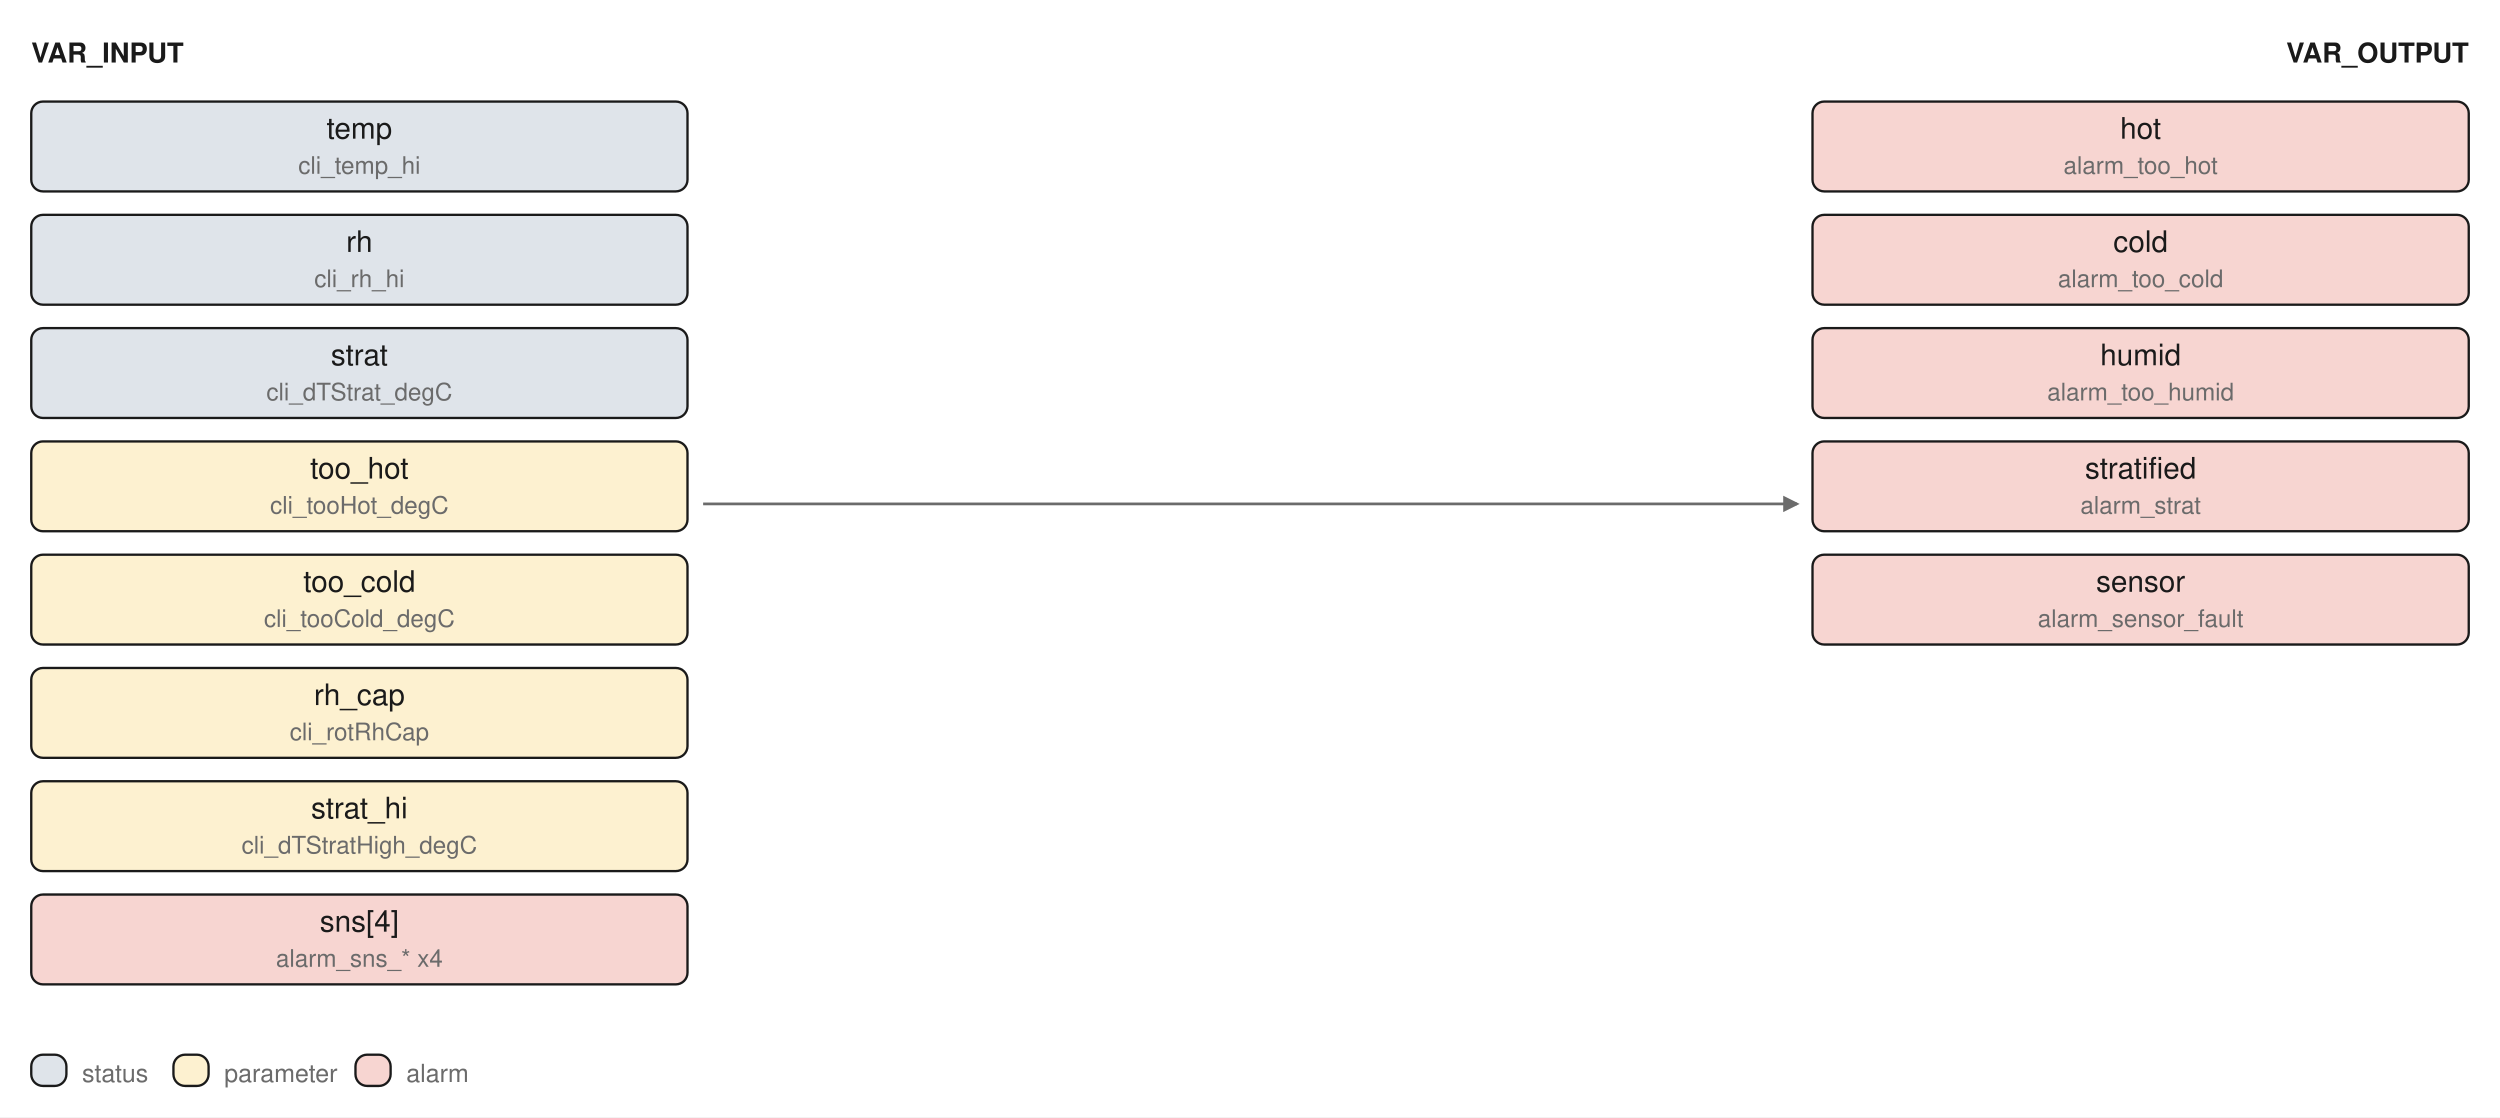
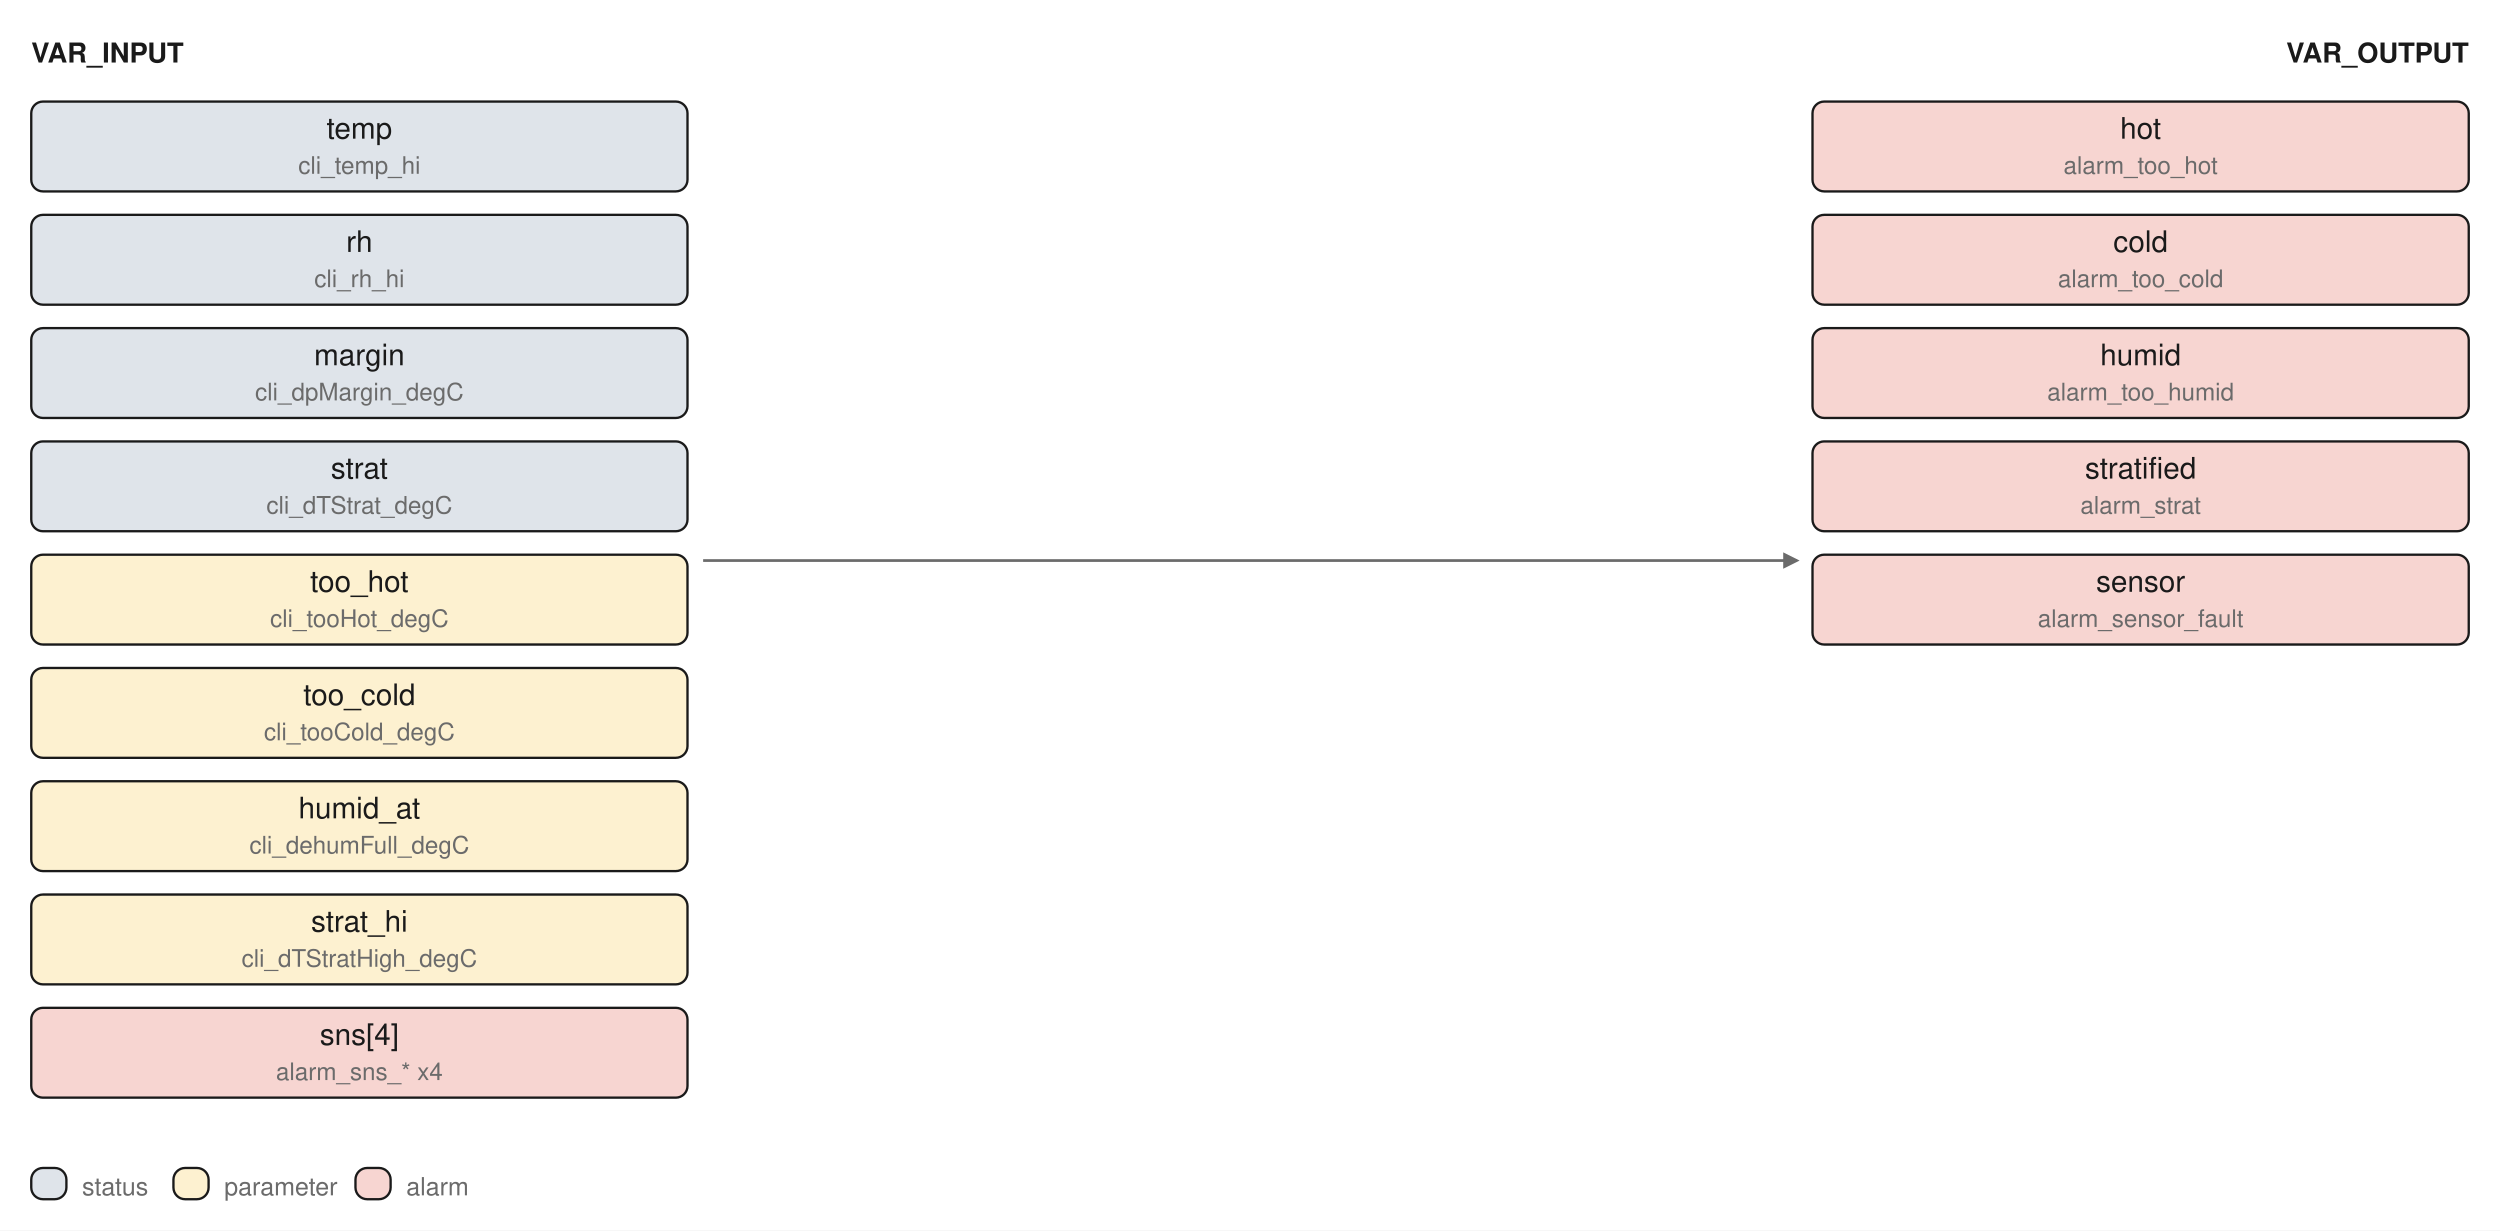
- <svg xmlns="http://www.w3.org/2000/svg" width="640" height="286" viewBox="0 0 640 286" style="max-width:100%;height:auto" content="&lt;mxfile host=&quot;app.diagrams.net&quot; type=&quot;device&quot;&gt;&lt;diagram id=&quot;climate_watch&quot; name=&quot;climate_watch&quot;&gt;&lt;mxGraphModel dx=&quot;640&quot; dy=&quot;286&quot; grid=&quot;0&quot; gridSize=&quot;10&quot; guides=&quot;1&quot; tooltips=&quot;1&quot; connect=&quot;1&quot; arrows=&quot;1&quot; fold=&quot;1&quot; page=&quot;1&quot; pageScale=&quot;1&quot; pageWidth=&quot;640&quot; pageHeight=&quot;286&quot; math=&quot;0&quot; shadow=&quot;0&quot;&gt;&lt;root&gt;&lt;mxCell id=&quot;0&quot;/&gt;&lt;mxCell id=&quot;1&quot; parent=&quot;0&quot;/&gt;&lt;mxCell id=&quot;n2&quot; value=&quot;VAR_INPUT&quot; style=&quot;text;html=1;fontSize=7;fontColor=#1a1a1a;align=left;fontStyle=1&quot; vertex=&quot;1&quot; parent=&quot;1&quot;&gt;&lt;mxGeometry x=&quot;8&quot; y=&quot;9&quot; width=&quot;45&quot; height=&quot;11&quot; as=&quot;geometry&quot;/&gt;&lt;/mxCell&gt;&lt;mxCell id=&quot;n3&quot; value=&quot;VAR_OUTPUT&quot; style=&quot;text;html=1;fontSize=7;fontColor=#1a1a1a;align=left;fontStyle=1&quot; vertex=&quot;1&quot; parent=&quot;1&quot;&gt;&lt;mxGeometry x=&quot;632&quot; y=&quot;9&quot; width=&quot;50&quot; height=&quot;11&quot; as=&quot;geometry&quot;/&gt;&lt;/mxCell&gt;&lt;mxCell id=&quot;n4&quot; value=&quot;temp&quot; style=&quot;rounded=1;fillColor=#dfe4ea;strokeColor=#1a1a1a;whiteSpace=wrap;html=1;fontSize=8&quot; vertex=&quot;1&quot; parent=&quot;1&quot;&gt;&lt;mxGeometry x=&quot;8&quot; y=&quot;26&quot; width=&quot;168&quot; height=&quot;23&quot; as=&quot;geometry&quot;/&gt;&lt;/mxCell&gt;&lt;mxCell id=&quot;n5&quot; value=&quot;rh&quot; style=&quot;rounded=1;fillColor=#dfe4ea;strokeColor=#1a1a1a;whiteSpace=wrap;html=1;fontSize=8&quot; vertex=&quot;1&quot; parent=&quot;1&quot;&gt;&lt;mxGeometry x=&quot;8&quot; y=&quot;55&quot; width=&quot;168&quot; height=&quot;23&quot; as=&quot;geometry&quot;/&gt;&lt;/mxCell&gt;&lt;mxCell id=&quot;n6&quot; value=&quot;strat&quot; style=&quot;rounded=1;fillColor=#dfe4ea;strokeColor=#1a1a1a;whiteSpace=wrap;html=1;fontSize=8&quot; vertex=&quot;1&quot; parent=&quot;1&quot;&gt;&lt;mxGeometry x=&quot;8&quot; y=&quot;84&quot; width=&quot;168&quot; height=&quot;23&quot; as=&quot;geometry&quot;/&gt;&lt;/mxCell&gt;&lt;mxCell id=&quot;n7&quot; value=&quot;too_hot&quot; style=&quot;rounded=1;fillColor=#fdf1d0;strokeColor=#1a1a1a;whiteSpace=wrap;html=1;fontSize=8&quot; vertex=&quot;1&quot; parent=&quot;1&quot;&gt;&lt;mxGeometry x=&quot;8&quot; y=&quot;113&quot; width=&quot;168&quot; height=&quot;23&quot; as=&quot;geometry&quot;/&gt;&lt;/mxCell&gt;&lt;mxCell id=&quot;n8&quot; value=&quot;too_cold&quot; style=&quot;rounded=1;fillColor=#fdf1d0;strokeColor=#1a1a1a;whiteSpace=wrap;html=1;fontSize=8&quot; vertex=&quot;1&quot; parent=&quot;1&quot;&gt;&lt;mxGeometry x=&quot;8&quot; y=&quot;142&quot; width=&quot;168&quot; height=&quot;23&quot; as=&quot;geometry&quot;/&gt;&lt;/mxCell&gt;&lt;mxCell id=&quot;n9&quot; value=&quot;rh_cap&quot; style=&quot;rounded=1;fillColor=#fdf1d0;strokeColor=#1a1a1a;whiteSpace=wrap;html=1;fontSize=8&quot; vertex=&quot;1&quot; parent=&quot;1&quot;&gt;&lt;mxGeometry x=&quot;8&quot; y=&quot;171&quot; width=&quot;168&quot; height=&quot;23&quot; as=&quot;geometry&quot;/&gt;&lt;/mxCell&gt;&lt;mxCell id=&quot;n10&quot; value=&quot;strat_hi&quot; style=&quot;rounded=1;fillColor=#fdf1d0;strokeColor=#1a1a1a;whiteSpace=wrap;html=1;fontSize=8&quot; vertex=&quot;1&quot; parent=&quot;1&quot;&gt;&lt;mxGeometry x=&quot;8&quot; y=&quot;200&quot; width=&quot;168&quot; height=&quot;23&quot; as=&quot;geometry&quot;/&gt;&lt;/mxCell&gt;&lt;mxCell id=&quot;n11&quot; value=&quot;sns[4]&quot; style=&quot;rounded=1;fillColor=#f7d5d1;strokeColor=#1a1a1a;whiteSpace=wrap;html=1;fontSize=8&quot; vertex=&quot;1&quot; parent=&quot;1&quot;&gt;&lt;mxGeometry x=&quot;8&quot; y=&quot;229&quot; width=&quot;168&quot; height=&quot;23&quot; as=&quot;geometry&quot;/&gt;&lt;/mxCell&gt;&lt;mxCell id=&quot;n12&quot; value=&quot;hot&quot; style=&quot;rounded=1;fillColor=#f7d5d1;strokeColor=#1a1a1a;whiteSpace=wrap;html=1;fontSize=8&quot; vertex=&quot;1&quot; parent=&quot;1&quot;&gt;&lt;mxGeometry x=&quot;464&quot; y=&quot;26&quot; width=&quot;168&quot; height=&quot;23&quot; as=&quot;geometry&quot;/&gt;&lt;/mxCell&gt;&lt;mxCell id=&quot;n13&quot; value=&quot;cold&quot; style=&quot;rounded=1;fillColor=#f7d5d1;strokeColor=#1a1a1a;whiteSpace=wrap;html=1;fontSize=8&quot; vertex=&quot;1&quot; parent=&quot;1&quot;&gt;&lt;mxGeometry x=&quot;464&quot; y=&quot;55&quot; width=&quot;168&quot; height=&quot;23&quot; as=&quot;geometry&quot;/&gt;&lt;/mxCell&gt;&lt;mxCell id=&quot;n14&quot; value=&quot;humid&quot; style=&quot;rounded=1;fillColor=#f7d5d1;strokeColor=#1a1a1a;whiteSpace=wrap;html=1;fontSize=8&quot; vertex=&quot;1&quot; parent=&quot;1&quot;&gt;&lt;mxGeometry x=&quot;464&quot; y=&quot;84&quot; width=&quot;168&quot; height=&quot;23&quot; as=&quot;geometry&quot;/&gt;&lt;/mxCell&gt;&lt;mxCell id=&quot;n15&quot; value=&quot;stratified&quot; style=&quot;rounded=1;fillColor=#f7d5d1;strokeColor=#1a1a1a;whiteSpace=wrap;html=1;fontSize=8&quot; vertex=&quot;1&quot; parent=&quot;1&quot;&gt;&lt;mxGeometry x=&quot;464&quot; y=&quot;113&quot; width=&quot;168&quot; height=&quot;23&quot; as=&quot;geometry&quot;/&gt;&lt;/mxCell&gt;&lt;mxCell id=&quot;n16&quot; value=&quot;sensor&quot; style=&quot;rounded=1;fillColor=#f7d5d1;strokeColor=#1a1a1a;whiteSpace=wrap;html=1;fontSize=8&quot; vertex=&quot;1&quot; parent=&quot;1&quot;&gt;&lt;mxGeometry x=&quot;464&quot; y=&quot;142&quot; width=&quot;168&quot; height=&quot;23&quot; as=&quot;geometry&quot;/&gt;&lt;/mxCell&gt;&lt;mxCell id=&quot;e17&quot; value=&quot;&quot; style=&quot;edgeStyle=none;html=1;strokeColor=#6b6b6b;endArrow=block&quot; edge=&quot;1&quot; parent=&quot;1&quot;&gt;&lt;mxGeometry relative=&quot;1&quot; as=&quot;geometry&quot;&gt;&lt;mxPoint x=&quot;180&quot; y=&quot;129.0&quot; as=&quot;sourcePoint&quot;/&gt;&lt;mxPoint x=&quot;460&quot; y=&quot;129.0&quot; as=&quot;targetPoint&quot;/&gt;&lt;/mxGeometry&gt;&lt;/mxCell&gt;&lt;mxCell id=&quot;n18&quot; value=&quot;&quot; style=&quot;rounded=1;fillColor=#dfe4ea;strokeColor=#1a1a1a;whiteSpace=wrap;html=1;fontSize=8&quot; vertex=&quot;1&quot; parent=&quot;1&quot;&gt;&lt;mxGeometry x=&quot;8&quot; y=&quot;270&quot; width=&quot;9&quot; height=&quot;8&quot; as=&quot;geometry&quot;/&gt;&lt;/mxCell&gt;&lt;mxCell id=&quot;n19&quot; value=&quot;status&quot; style=&quot;text;html=1;fontSize=6;fontColor=#6b6b6b;align=left&quot; vertex=&quot;1&quot; parent=&quot;1&quot;&gt;&lt;mxGeometry x=&quot;21&quot; y=&quot;270.6&quot; width=&quot;40&quot; height=&quot;10.4&quot; as=&quot;geometry&quot;/&gt;&lt;/mxCell&gt;&lt;mxCell id=&quot;n20&quot; value=&quot;&quot; style=&quot;rounded=1;fillColor=#fdf1d0;strokeColor=#1a1a1a;whiteSpace=wrap;html=1;fontSize=8&quot; vertex=&quot;1&quot; parent=&quot;1&quot;&gt;&lt;mxGeometry x=&quot;44.4&quot; y=&quot;270&quot; width=&quot;9&quot; height=&quot;8&quot; as=&quot;geometry&quot;/&gt;&lt;/mxCell&gt;&lt;mxCell id=&quot;n21&quot; value=&quot;parameter&quot; style=&quot;text;html=1;fontSize=6;fontColor=#6b6b6b;align=left&quot; vertex=&quot;1&quot; parent=&quot;1&quot;&gt;&lt;mxGeometry x=&quot;57.4&quot; y=&quot;270.6&quot; width=&quot;45&quot; height=&quot;10.4&quot; as=&quot;geometry&quot;/&gt;&lt;/mxCell&gt;&lt;mxCell id=&quot;n22&quot; value=&quot;&quot; style=&quot;rounded=1;fillColor=#f7d5d1;strokeColor=#1a1a1a;whiteSpace=wrap;html=1;fontSize=8&quot; vertex=&quot;1&quot; parent=&quot;1&quot;&gt;&lt;mxGeometry x=&quot;91.0&quot; y=&quot;270&quot; width=&quot;9&quot; height=&quot;8&quot; as=&quot;geometry&quot;/&gt;&lt;/mxCell&gt;&lt;mxCell id=&quot;n23&quot; value=&quot;alarm&quot; style=&quot;text;html=1;fontSize=6;fontColor=#6b6b6b;align=left&quot; vertex=&quot;1&quot; parent=&quot;1&quot;&gt;&lt;mxGeometry x=&quot;104.0&quot; y=&quot;270.6&quot; width=&quot;40&quot; height=&quot;10.4&quot; as=&quot;geometry&quot;/&gt;&lt;/mxCell&gt;&lt;/root&gt;&lt;/mxGraphModel&gt;&lt;/diagram&gt;&lt;/mxfile&gt;">
+ <svg xmlns="http://www.w3.org/2000/svg" width="640" height="315" viewBox="0 0 640 315" style="max-width:100%;height:auto" content="&lt;mxfile host=&quot;app.diagrams.net&quot; type=&quot;device&quot;&gt;&lt;diagram id=&quot;climate_watch&quot; name=&quot;climate_watch&quot;&gt;&lt;mxGraphModel dx=&quot;640&quot; dy=&quot;315&quot; grid=&quot;0&quot; gridSize=&quot;10&quot; guides=&quot;1&quot; tooltips=&quot;1&quot; connect=&quot;1&quot; arrows=&quot;1&quot; fold=&quot;1&quot; page=&quot;1&quot; pageScale=&quot;1&quot; pageWidth=&quot;640&quot; pageHeight=&quot;315&quot; math=&quot;0&quot; shadow=&quot;0&quot;&gt;&lt;root&gt;&lt;mxCell id=&quot;0&quot;/&gt;&lt;mxCell id=&quot;1&quot; parent=&quot;0&quot;/&gt;&lt;mxCell id=&quot;n2&quot; value=&quot;VAR_INPUT&quot; style=&quot;text;html=1;fontSize=7;fontColor=#1a1a1a;align=left;fontStyle=1&quot; vertex=&quot;1&quot; parent=&quot;1&quot;&gt;&lt;mxGeometry x=&quot;8&quot; y=&quot;9&quot; width=&quot;45&quot; height=&quot;11&quot; as=&quot;geometry&quot;/&gt;&lt;/mxCell&gt;&lt;mxCell id=&quot;n3&quot; value=&quot;VAR_OUTPUT&quot; style=&quot;text;html=1;fontSize=7;fontColor=#1a1a1a;align=left;fontStyle=1&quot; vertex=&quot;1&quot; parent=&quot;1&quot;&gt;&lt;mxGeometry x=&quot;632&quot; y=&quot;9&quot; width=&quot;50&quot; height=&quot;11&quot; as=&quot;geometry&quot;/&gt;&lt;/mxCell&gt;&lt;mxCell id=&quot;n4&quot; value=&quot;temp&quot; style=&quot;rounded=1;fillColor=#dfe4ea;strokeColor=#1a1a1a;whiteSpace=wrap;html=1;fontSize=8&quot; vertex=&quot;1&quot; parent=&quot;1&quot;&gt;&lt;mxGeometry x=&quot;8&quot; y=&quot;26&quot; width=&quot;168&quot; height=&quot;23&quot; as=&quot;geometry&quot;/&gt;&lt;/mxCell&gt;&lt;mxCell id=&quot;n5&quot; value=&quot;rh&quot; style=&quot;rounded=1;fillColor=#dfe4ea;strokeColor=#1a1a1a;whiteSpace=wrap;html=1;fontSize=8&quot; vertex=&quot;1&quot; parent=&quot;1&quot;&gt;&lt;mxGeometry x=&quot;8&quot; y=&quot;55&quot; width=&quot;168&quot; height=&quot;23&quot; as=&quot;geometry&quot;/&gt;&lt;/mxCell&gt;&lt;mxCell id=&quot;n6&quot; value=&quot;margin&quot; style=&quot;rounded=1;fillColor=#dfe4ea;strokeColor=#1a1a1a;whiteSpace=wrap;html=1;fontSize=8&quot; vertex=&quot;1&quot; parent=&quot;1&quot;&gt;&lt;mxGeometry x=&quot;8&quot; y=&quot;84&quot; width=&quot;168&quot; height=&quot;23&quot; as=&quot;geometry&quot;/&gt;&lt;/mxCell&gt;&lt;mxCell id=&quot;n7&quot; value=&quot;strat&quot; style=&quot;rounded=1;fillColor=#dfe4ea;strokeColor=#1a1a1a;whiteSpace=wrap;html=1;fontSize=8&quot; vertex=&quot;1&quot; parent=&quot;1&quot;&gt;&lt;mxGeometry x=&quot;8&quot; y=&quot;113&quot; width=&quot;168&quot; height=&quot;23&quot; as=&quot;geometry&quot;/&gt;&lt;/mxCell&gt;&lt;mxCell id=&quot;n8&quot; value=&quot;too_hot&quot; style=&quot;rounded=1;fillColor=#fdf1d0;strokeColor=#1a1a1a;whiteSpace=wrap;html=1;fontSize=8&quot; vertex=&quot;1&quot; parent=&quot;1&quot;&gt;&lt;mxGeometry x=&quot;8&quot; y=&quot;142&quot; width=&quot;168&quot; height=&quot;23&quot; as=&quot;geometry&quot;/&gt;&lt;/mxCell&gt;&lt;mxCell id=&quot;n9&quot; value=&quot;too_cold&quot; style=&quot;rounded=1;fillColor=#fdf1d0;strokeColor=#1a1a1a;whiteSpace=wrap;html=1;fontSize=8&quot; vertex=&quot;1&quot; parent=&quot;1&quot;&gt;&lt;mxGeometry x=&quot;8&quot; y=&quot;171&quot; width=&quot;168&quot; height=&quot;23&quot; as=&quot;geometry&quot;/&gt;&lt;/mxCell&gt;&lt;mxCell id=&quot;n10&quot; value=&quot;humid_at&quot; style=&quot;rounded=1;fillColor=#fdf1d0;strokeColor=#1a1a1a;whiteSpace=wrap;html=1;fontSize=8&quot; vertex=&quot;1&quot; parent=&quot;1&quot;&gt;&lt;mxGeometry x=&quot;8&quot; y=&quot;200&quot; width=&quot;168&quot; height=&quot;23&quot; as=&quot;geometry&quot;/&gt;&lt;/mxCell&gt;&lt;mxCell id=&quot;n11&quot; value=&quot;strat_hi&quot; style=&quot;rounded=1;fillColor=#fdf1d0;strokeColor=#1a1a1a;whiteSpace=wrap;html=1;fontSize=8&quot; vertex=&quot;1&quot; parent=&quot;1&quot;&gt;&lt;mxGeometry x=&quot;8&quot; y=&quot;229&quot; width=&quot;168&quot; height=&quot;23&quot; as=&quot;geometry&quot;/&gt;&lt;/mxCell&gt;&lt;mxCell id=&quot;n12&quot; value=&quot;sns[4]&quot; style=&quot;rounded=1;fillColor=#f7d5d1;strokeColor=#1a1a1a;whiteSpace=wrap;html=1;fontSize=8&quot; vertex=&quot;1&quot; parent=&quot;1&quot;&gt;&lt;mxGeometry x=&quot;8&quot; y=&quot;258&quot; width=&quot;168&quot; height=&quot;23&quot; as=&quot;geometry&quot;/&gt;&lt;/mxCell&gt;&lt;mxCell id=&quot;n13&quot; value=&quot;hot&quot; style=&quot;rounded=1;fillColor=#f7d5d1;strokeColor=#1a1a1a;whiteSpace=wrap;html=1;fontSize=8&quot; vertex=&quot;1&quot; parent=&quot;1&quot;&gt;&lt;mxGeometry x=&quot;464&quot; y=&quot;26&quot; width=&quot;168&quot; height=&quot;23&quot; as=&quot;geometry&quot;/&gt;&lt;/mxCell&gt;&lt;mxCell id=&quot;n14&quot; value=&quot;cold&quot; style=&quot;rounded=1;fillColor=#f7d5d1;strokeColor=#1a1a1a;whiteSpace=wrap;html=1;fontSize=8&quot; vertex=&quot;1&quot; parent=&quot;1&quot;&gt;&lt;mxGeometry x=&quot;464&quot; y=&quot;55&quot; width=&quot;168&quot; height=&quot;23&quot; as=&quot;geometry&quot;/&gt;&lt;/mxCell&gt;&lt;mxCell id=&quot;n15&quot; value=&quot;humid&quot; style=&quot;rounded=1;fillColor=#f7d5d1;strokeColor=#1a1a1a;whiteSpace=wrap;html=1;fontSize=8&quot; vertex=&quot;1&quot; parent=&quot;1&quot;&gt;&lt;mxGeometry x=&quot;464&quot; y=&quot;84&quot; width=&quot;168&quot; height=&quot;23&quot; as=&quot;geometry&quot;/&gt;&lt;/mxCell&gt;&lt;mxCell id=&quot;n16&quot; value=&quot;stratified&quot; style=&quot;rounded=1;fillColor=#f7d5d1;strokeColor=#1a1a1a;whiteSpace=wrap;html=1;fontSize=8&quot; vertex=&quot;1&quot; parent=&quot;1&quot;&gt;&lt;mxGeometry x=&quot;464&quot; y=&quot;113&quot; width=&quot;168&quot; height=&quot;23&quot; as=&quot;geometry&quot;/&gt;&lt;/mxCell&gt;&lt;mxCell id=&quot;n17&quot; value=&quot;sensor&quot; style=&quot;rounded=1;fillColor=#f7d5d1;strokeColor=#1a1a1a;whiteSpace=wrap;html=1;fontSize=8&quot; vertex=&quot;1&quot; parent=&quot;1&quot;&gt;&lt;mxGeometry x=&quot;464&quot; y=&quot;142&quot; width=&quot;168&quot; height=&quot;23&quot; as=&quot;geometry&quot;/&gt;&lt;/mxCell&gt;&lt;mxCell id=&quot;e18&quot; value=&quot;&quot; style=&quot;edgeStyle=none;html=1;strokeColor=#6b6b6b;endArrow=block&quot; edge=&quot;1&quot; parent=&quot;1&quot;&gt;&lt;mxGeometry relative=&quot;1&quot; as=&quot;geometry&quot;&gt;&lt;mxPoint x=&quot;180&quot; y=&quot;143.5&quot; as=&quot;sourcePoint&quot;/&gt;&lt;mxPoint x=&quot;460&quot; y=&quot;143.5&quot; as=&quot;targetPoint&quot;/&gt;&lt;/mxGeometry&gt;&lt;/mxCell&gt;&lt;mxCell id=&quot;n19&quot; value=&quot;&quot; style=&quot;rounded=1;fillColor=#dfe4ea;strokeColor=#1a1a1a;whiteSpace=wrap;html=1;fontSize=8&quot; vertex=&quot;1&quot; parent=&quot;1&quot;&gt;&lt;mxGeometry x=&quot;8&quot; y=&quot;299&quot; width=&quot;9&quot; height=&quot;8&quot; as=&quot;geometry&quot;/&gt;&lt;/mxCell&gt;&lt;mxCell id=&quot;n20&quot; value=&quot;status&quot; style=&quot;text;html=1;fontSize=6;fontColor=#6b6b6b;align=left&quot; vertex=&quot;1&quot; parent=&quot;1&quot;&gt;&lt;mxGeometry x=&quot;21&quot; y=&quot;299.6&quot; width=&quot;40&quot; height=&quot;10.4&quot; as=&quot;geometry&quot;/&gt;&lt;/mxCell&gt;&lt;mxCell id=&quot;n21&quot; value=&quot;&quot; style=&quot;rounded=1;fillColor=#fdf1d0;strokeColor=#1a1a1a;whiteSpace=wrap;html=1;fontSize=8&quot; vertex=&quot;1&quot; parent=&quot;1&quot;&gt;&lt;mxGeometry x=&quot;44.4&quot; y=&quot;299&quot; width=&quot;9&quot; height=&quot;8&quot; as=&quot;geometry&quot;/&gt;&lt;/mxCell&gt;&lt;mxCell id=&quot;n22&quot; value=&quot;parameter&quot; style=&quot;text;html=1;fontSize=6;fontColor=#6b6b6b;align=left&quot; vertex=&quot;1&quot; parent=&quot;1&quot;&gt;&lt;mxGeometry x=&quot;57.4&quot; y=&quot;299.6&quot; width=&quot;45&quot; height=&quot;10.4&quot; as=&quot;geometry&quot;/&gt;&lt;/mxCell&gt;&lt;mxCell id=&quot;n23&quot; value=&quot;&quot; style=&quot;rounded=1;fillColor=#f7d5d1;strokeColor=#1a1a1a;whiteSpace=wrap;html=1;fontSize=8&quot; vertex=&quot;1&quot; parent=&quot;1&quot;&gt;&lt;mxGeometry x=&quot;91.0&quot; y=&quot;299&quot; width=&quot;9&quot; height=&quot;8&quot; as=&quot;geometry&quot;/&gt;&lt;/mxCell&gt;&lt;mxCell id=&quot;n24&quot; value=&quot;alarm&quot; style=&quot;text;html=1;fontSize=6;fontColor=#6b6b6b;align=left&quot; vertex=&quot;1&quot; parent=&quot;1&quot;&gt;&lt;mxGeometry x=&quot;104.0&quot; y=&quot;299.6&quot; width=&quot;40&quot; height=&quot;10.4&quot; as=&quot;geometry&quot;/&gt;&lt;/mxCell&gt;&lt;/root&gt;&lt;/mxGraphModel&gt;&lt;/diagram&gt;&lt;/mxfile&gt;">
  <defs>
    <marker id="a" markerWidth="6" markerHeight="6" refX="5" refY="3" orient="auto">
      <path d="M0,0 L6,3 L0,6 z" fill="#6b6b6b" />
    </marker>
  </defs>
-   <rect width="640" height="286" fill="#ffffff" />
+   <rect width="640" height="315" fill="#ffffff" />
  <text x="8" y="16" font-family="Helvetica,Arial,sans-serif" font-size="7" fill="#1a1a1a" text-anchor="start" font-weight="bold">VAR_INPUT</text>
  <text x="632" y="16" font-family="Helvetica,Arial,sans-serif" font-size="7" fill="#1a1a1a" text-anchor="end" font-weight="bold">VAR_OUTPUT</text>
  <rect x="8" y="26" width="168" height="23" rx="3" fill="#dfe4ea" stroke="#1a1a1a" stroke-width="0.6" />
  <text x="92.0" y="35.5" font-family="Helvetica,Arial,sans-serif" font-size="7.6" fill="#1a1a1a" text-anchor="middle">temp</text>
  <text x="92.0" y="44.5" font-family="Helvetica,Arial,sans-serif" font-size="6.2" fill="#6b6b6b" text-anchor="middle">cli_temp_hi</text>
  <rect x="8" y="55" width="168" height="23" rx="3" fill="#dfe4ea" stroke="#1a1a1a" stroke-width="0.6" />
  <text x="92.0" y="64.5" font-family="Helvetica,Arial,sans-serif" font-size="7.6" fill="#1a1a1a" text-anchor="middle">rh</text>
  <text x="92.0" y="73.5" font-family="Helvetica,Arial,sans-serif" font-size="6.2" fill="#6b6b6b" text-anchor="middle">cli_rh_hi</text>
  <rect x="8" y="84" width="168" height="23" rx="3" fill="#dfe4ea" stroke="#1a1a1a" stroke-width="0.6" />
-   <text x="92.0" y="93.5" font-family="Helvetica,Arial,sans-serif" font-size="7.6" fill="#1a1a1a" text-anchor="middle">strat</text>
-   <text x="92.0" y="102.5" font-family="Helvetica,Arial,sans-serif" font-size="6.2" fill="#6b6b6b" text-anchor="middle">cli_dTStrat_degC</text>
-   <rect x="8" y="113" width="168" height="23" rx="3" fill="#fdf1d0" stroke="#1a1a1a" stroke-width="0.6" />
-   <text x="92.0" y="122.5" font-family="Helvetica,Arial,sans-serif" font-size="7.6" fill="#1a1a1a" text-anchor="middle">too_hot</text>
-   <text x="92.0" y="131.5" font-family="Helvetica,Arial,sans-serif" font-size="6.2" fill="#6b6b6b" text-anchor="middle">cli_tooHot_degC</text>
+   <text x="92.0" y="93.5" font-family="Helvetica,Arial,sans-serif" font-size="7.6" fill="#1a1a1a" text-anchor="middle">margin</text>
+   <text x="92.0" y="102.5" font-family="Helvetica,Arial,sans-serif" font-size="6.2" fill="#6b6b6b" text-anchor="middle">cli_dpMargin_degC</text>
+   <rect x="8" y="113" width="168" height="23" rx="3" fill="#dfe4ea" stroke="#1a1a1a" stroke-width="0.6" />
+   <text x="92.0" y="122.5" font-family="Helvetica,Arial,sans-serif" font-size="7.6" fill="#1a1a1a" text-anchor="middle">strat</text>
+   <text x="92.0" y="131.5" font-family="Helvetica,Arial,sans-serif" font-size="6.2" fill="#6b6b6b" text-anchor="middle">cli_dTStrat_degC</text>
  <rect x="8" y="142" width="168" height="23" rx="3" fill="#fdf1d0" stroke="#1a1a1a" stroke-width="0.6" />
-   <text x="92.0" y="151.5" font-family="Helvetica,Arial,sans-serif" font-size="7.6" fill="#1a1a1a" text-anchor="middle">too_cold</text>
-   <text x="92.0" y="160.5" font-family="Helvetica,Arial,sans-serif" font-size="6.2" fill="#6b6b6b" text-anchor="middle">cli_tooCold_degC</text>
+   <text x="92.0" y="151.5" font-family="Helvetica,Arial,sans-serif" font-size="7.6" fill="#1a1a1a" text-anchor="middle">too_hot</text>
+   <text x="92.0" y="160.5" font-family="Helvetica,Arial,sans-serif" font-size="6.2" fill="#6b6b6b" text-anchor="middle">cli_tooHot_degC</text>
  <rect x="8" y="171" width="168" height="23" rx="3" fill="#fdf1d0" stroke="#1a1a1a" stroke-width="0.6" />
-   <text x="92.0" y="180.5" font-family="Helvetica,Arial,sans-serif" font-size="7.6" fill="#1a1a1a" text-anchor="middle">rh_cap</text>
-   <text x="92.0" y="189.5" font-family="Helvetica,Arial,sans-serif" font-size="6.2" fill="#6b6b6b" text-anchor="middle">cli_rotRhCap</text>
+   <text x="92.0" y="180.5" font-family="Helvetica,Arial,sans-serif" font-size="7.6" fill="#1a1a1a" text-anchor="middle">too_cold</text>
+   <text x="92.0" y="189.5" font-family="Helvetica,Arial,sans-serif" font-size="6.2" fill="#6b6b6b" text-anchor="middle">cli_tooCold_degC</text>
  <rect x="8" y="200" width="168" height="23" rx="3" fill="#fdf1d0" stroke="#1a1a1a" stroke-width="0.6" />
-   <text x="92.0" y="209.5" font-family="Helvetica,Arial,sans-serif" font-size="7.6" fill="#1a1a1a" text-anchor="middle">strat_hi</text>
-   <text x="92.0" y="218.5" font-family="Helvetica,Arial,sans-serif" font-size="6.2" fill="#6b6b6b" text-anchor="middle">cli_dTStratHigh_degC</text>
-   <rect x="8" y="229" width="168" height="23" rx="3" fill="#f7d5d1" stroke="#1a1a1a" stroke-width="0.6" />
-   <text x="92.0" y="238.5" font-family="Helvetica,Arial,sans-serif" font-size="7.6" fill="#1a1a1a" text-anchor="middle">sns[4]</text>
-   <text x="92.0" y="247.5" font-family="Helvetica,Arial,sans-serif" font-size="6.2" fill="#6b6b6b" text-anchor="middle">alarm_sns_* x4</text>
+   <text x="92.0" y="209.5" font-family="Helvetica,Arial,sans-serif" font-size="7.6" fill="#1a1a1a" text-anchor="middle">humid_at</text>
+   <text x="92.0" y="218.5" font-family="Helvetica,Arial,sans-serif" font-size="6.2" fill="#6b6b6b" text-anchor="middle">cli_dehumFull_degC</text>
+   <rect x="8" y="229" width="168" height="23" rx="3" fill="#fdf1d0" stroke="#1a1a1a" stroke-width="0.6" />
+   <text x="92.0" y="238.5" font-family="Helvetica,Arial,sans-serif" font-size="7.6" fill="#1a1a1a" text-anchor="middle">strat_hi</text>
+   <text x="92.0" y="247.5" font-family="Helvetica,Arial,sans-serif" font-size="6.2" fill="#6b6b6b" text-anchor="middle">cli_dTStratHigh_degC</text>
+   <rect x="8" y="258" width="168" height="23" rx="3" fill="#f7d5d1" stroke="#1a1a1a" stroke-width="0.6" />
+   <text x="92.0" y="267.5" font-family="Helvetica,Arial,sans-serif" font-size="7.6" fill="#1a1a1a" text-anchor="middle">sns[4]</text>
+   <text x="92.0" y="276.5" font-family="Helvetica,Arial,sans-serif" font-size="6.2" fill="#6b6b6b" text-anchor="middle">alarm_sns_* x4</text>
  <rect x="464" y="26" width="168" height="23" rx="3" fill="#f7d5d1" stroke="#1a1a1a" stroke-width="0.6" />
  <text x="548.0" y="35.5" font-family="Helvetica,Arial,sans-serif" font-size="7.6" fill="#1a1a1a" text-anchor="middle">hot</text>
  <text x="548.0" y="44.5" font-family="Helvetica,Arial,sans-serif" font-size="6.2" fill="#6b6b6b" text-anchor="middle">alarm_too_hot</text>
  <rect x="464" y="55" width="168" height="23" rx="3" fill="#f7d5d1" stroke="#1a1a1a" stroke-width="0.6" />
  <text x="548.0" y="64.5" font-family="Helvetica,Arial,sans-serif" font-size="7.6" fill="#1a1a1a" text-anchor="middle">cold</text>
  <text x="548.0" y="73.5" font-family="Helvetica,Arial,sans-serif" font-size="6.2" fill="#6b6b6b" text-anchor="middle">alarm_too_cold</text>
  <rect x="464" y="84" width="168" height="23" rx="3" fill="#f7d5d1" stroke="#1a1a1a" stroke-width="0.6" />
  <text x="548.0" y="93.5" font-family="Helvetica,Arial,sans-serif" font-size="7.6" fill="#1a1a1a" text-anchor="middle">humid</text>
  <text x="548.0" y="102.5" font-family="Helvetica,Arial,sans-serif" font-size="6.2" fill="#6b6b6b" text-anchor="middle">alarm_too_humid</text>
  <rect x="464" y="113" width="168" height="23" rx="3" fill="#f7d5d1" stroke="#1a1a1a" stroke-width="0.6" />
  <text x="548.0" y="122.5" font-family="Helvetica,Arial,sans-serif" font-size="7.6" fill="#1a1a1a" text-anchor="middle">stratified</text>
  <text x="548.0" y="131.5" font-family="Helvetica,Arial,sans-serif" font-size="6.2" fill="#6b6b6b" text-anchor="middle">alarm_strat</text>
  <rect x="464" y="142" width="168" height="23" rx="3" fill="#f7d5d1" stroke="#1a1a1a" stroke-width="0.6" />
  <text x="548.0" y="151.5" font-family="Helvetica,Arial,sans-serif" font-size="7.6" fill="#1a1a1a" text-anchor="middle">sensor</text>
  <text x="548.0" y="160.5" font-family="Helvetica,Arial,sans-serif" font-size="6.2" fill="#6b6b6b" text-anchor="middle">alarm_sensor_fault</text>
-   <polyline points="180,129.0 460,129.0" fill="none" stroke="#6b6b6b" stroke-width="0.7" marker-end="url(#a)" />
-   <rect x="8" y="270" width="9" height="8" rx="3" fill="#dfe4ea" stroke="#1a1a1a" stroke-width="0.6" />
-   <text x="21" y="277" font-family="Helvetica,Arial,sans-serif" font-size="6.4" fill="#6b6b6b" text-anchor="start">status</text>
-   <rect x="44.4" y="270" width="9" height="8" rx="3" fill="#fdf1d0" stroke="#1a1a1a" stroke-width="0.6" />
-   <text x="57.4" y="277" font-family="Helvetica,Arial,sans-serif" font-size="6.4" fill="#6b6b6b" text-anchor="start">parameter</text>
-   <rect x="91.0" y="270" width="9" height="8" rx="3" fill="#f7d5d1" stroke="#1a1a1a" stroke-width="0.6" />
-   <text x="104.0" y="277" font-family="Helvetica,Arial,sans-serif" font-size="6.4" fill="#6b6b6b" text-anchor="start">alarm</text>
+   <polyline points="180,143.5 460,143.5" fill="none" stroke="#6b6b6b" stroke-width="0.7" marker-end="url(#a)" />
+   <rect x="8" y="299" width="9" height="8" rx="3" fill="#dfe4ea" stroke="#1a1a1a" stroke-width="0.6" />
+   <text x="21" y="306" font-family="Helvetica,Arial,sans-serif" font-size="6.4" fill="#6b6b6b" text-anchor="start">status</text>
+   <rect x="44.4" y="299" width="9" height="8" rx="3" fill="#fdf1d0" stroke="#1a1a1a" stroke-width="0.6" />
+   <text x="57.4" y="306" font-family="Helvetica,Arial,sans-serif" font-size="6.4" fill="#6b6b6b" text-anchor="start">parameter</text>
+   <rect x="91.0" y="299" width="9" height="8" rx="3" fill="#f7d5d1" stroke="#1a1a1a" stroke-width="0.6" />
+   <text x="104.0" y="306" font-family="Helvetica,Arial,sans-serif" font-size="6.4" fill="#6b6b6b" text-anchor="start">alarm</text>
</svg>
